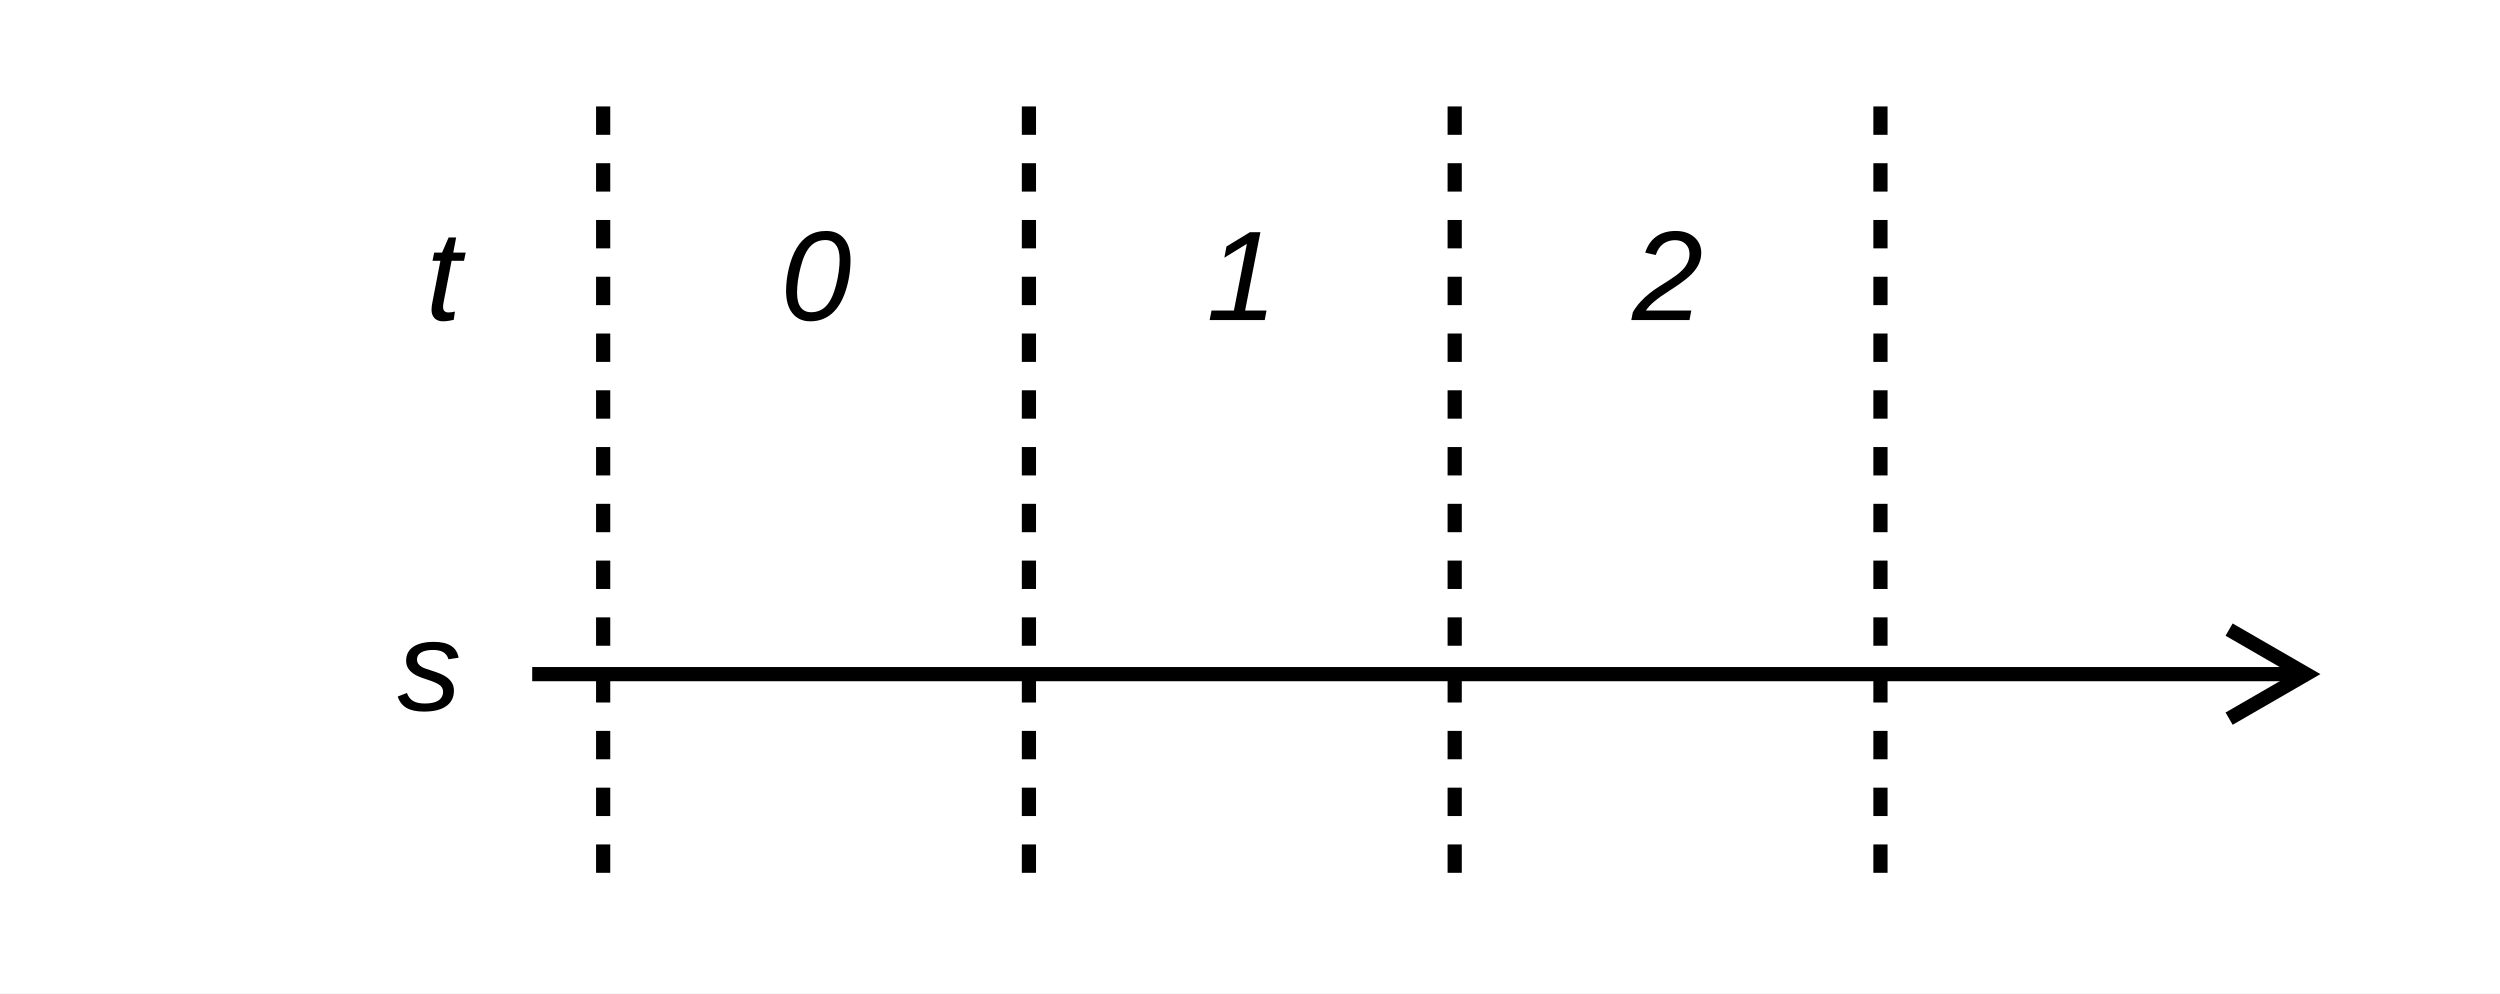
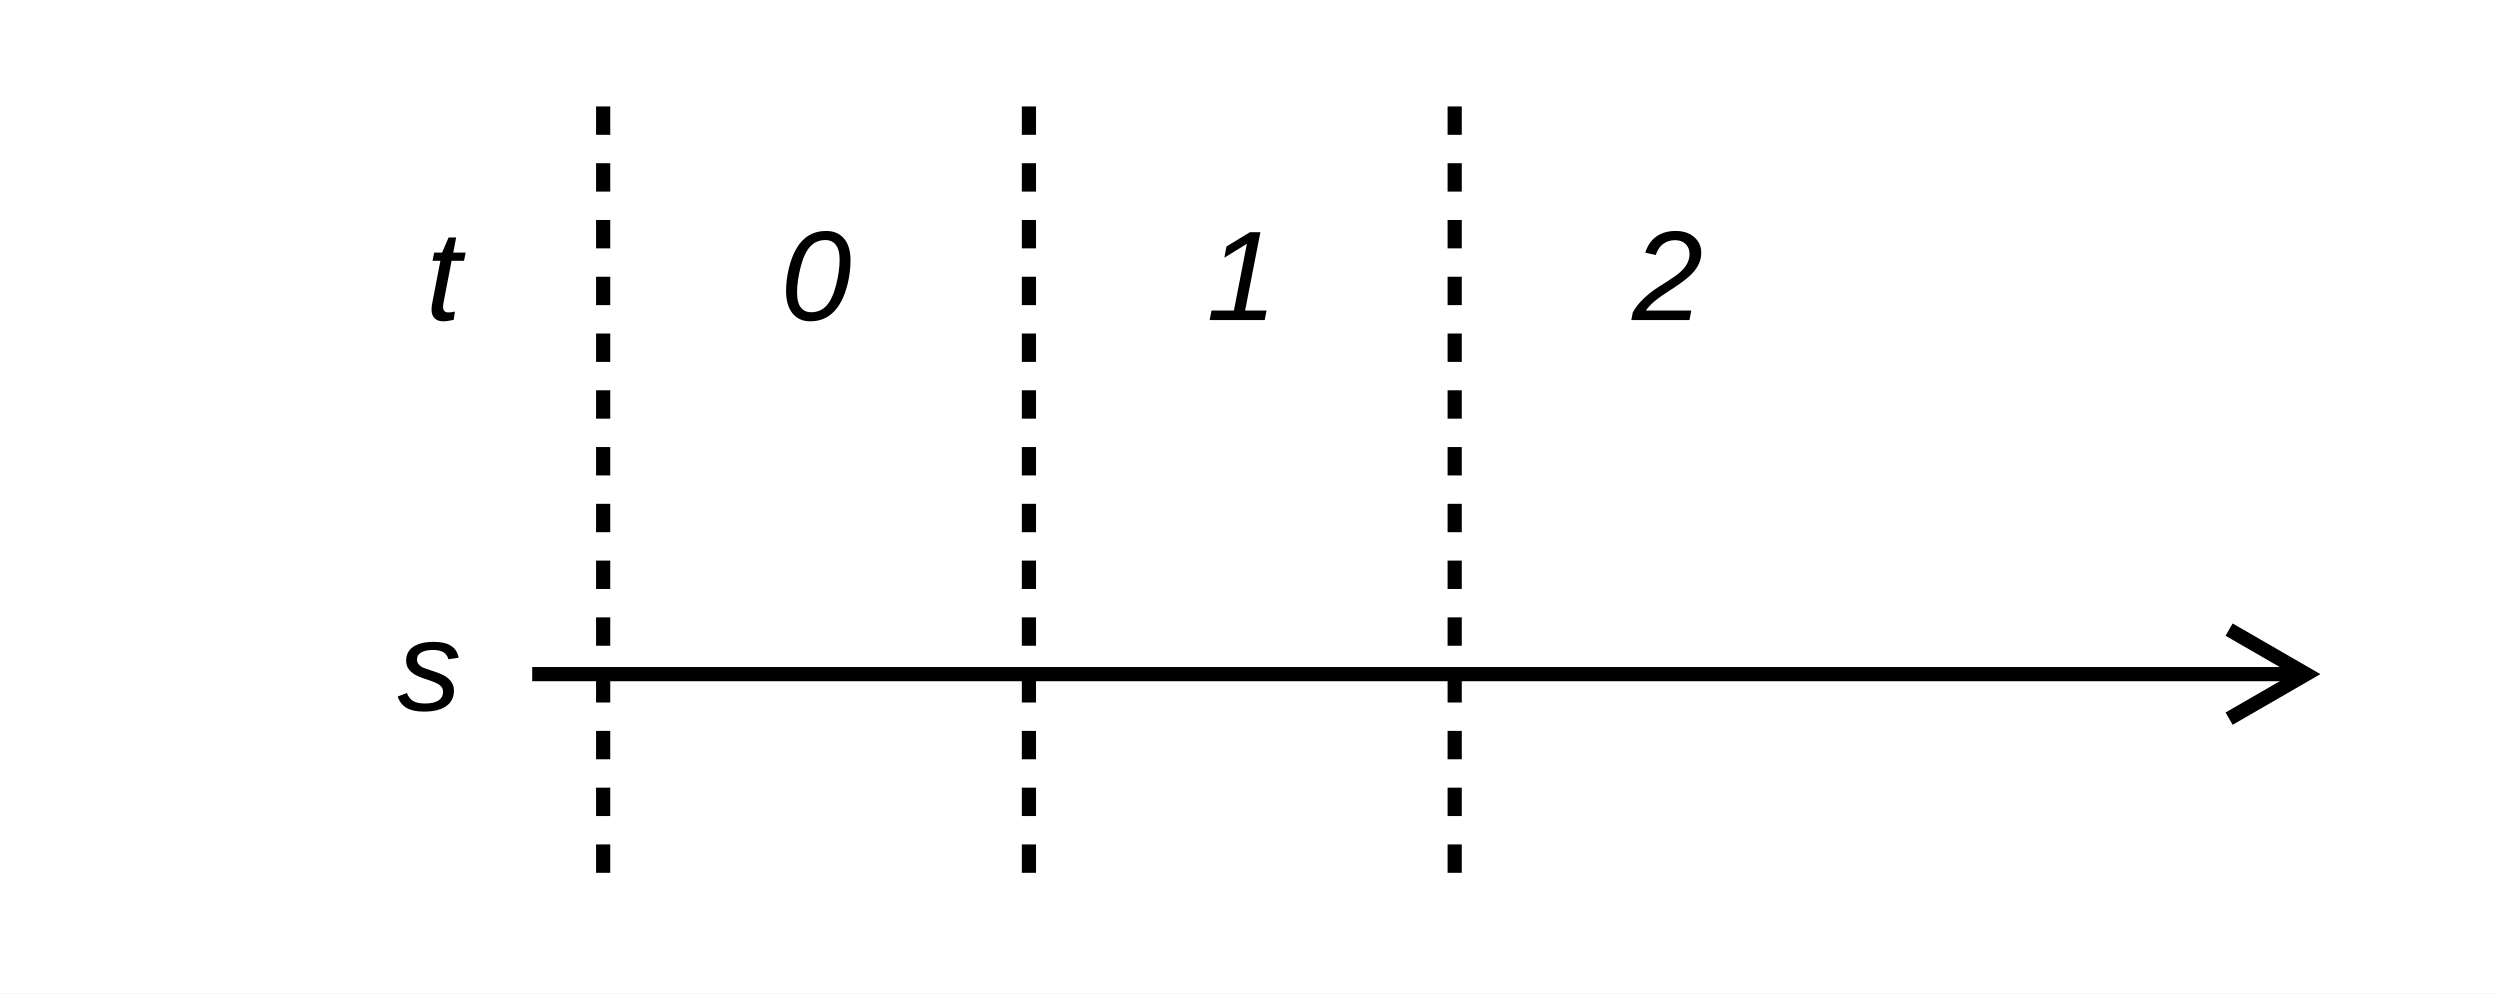
<svg xmlns="http://www.w3.org/2000/svg" viewBox="0 0 352.309 140" width="352.309" height="140">
  <rect x="0" y="0" width="352.309" height="140" fill="white" />
  <g transform="translate(25 25)">
    <g>
      <line x1="60" y1="-10" x2="60" y2="100" stroke="black" stroke-width="2" stroke-dasharray="4" />
      <line x1="120" y1="-10" x2="120" y2="100" stroke="black" stroke-width="2" stroke-dasharray="4" />
      <line x1="180" y1="-10" x2="180" y2="100" stroke="black" stroke-width="2" stroke-dasharray="4" />
-       <line x1="240" y1="-10" x2="240" y2="100" stroke="black" stroke-width="2" stroke-dasharray="4" />
    </g>
    <g>
      <text x="40" y="15" fill="black" font-family="Arial, Helvetica, sans-serif" font-size="18px" font-weight="normal" font-style="italic" dominant-baseline="middle" text-anchor="end">t</text>
      <text x="90" y="15" fill="black" font-family="Arial, Helvetica, sans-serif" font-size="18px" font-weight="normal" font-style="italic" dominant-baseline="middle" text-anchor="middle">0</text>
      <text x="150" y="15" fill="black" font-family="Arial, Helvetica, sans-serif" font-size="18px" font-weight="normal" font-style="italic" dominant-baseline="middle" text-anchor="middle">1</text>
      <text x="210" y="15" fill="black" font-family="Arial, Helvetica, sans-serif" font-size="18px" font-weight="normal" font-style="italic" dominant-baseline="middle" text-anchor="middle">2</text>
    </g>
    <g transform="translate(0 50)">
      <line x1="50" y1="20" x2="300" y2="20" stroke="black" stroke-width="2" />
      <polyline points="290,14.226 300,20 290,25.774" fill="none" stroke="black" stroke-width="2" stroke-linecap="square" />
      <text x="40" y="20" fill="black" font-family="Arial, Helvetica, sans-serif" font-size="18px" font-weight="normal" font-style="italic" dominant-baseline="middle" text-anchor="end">s</text>
    </g>
  </g>
</svg>
